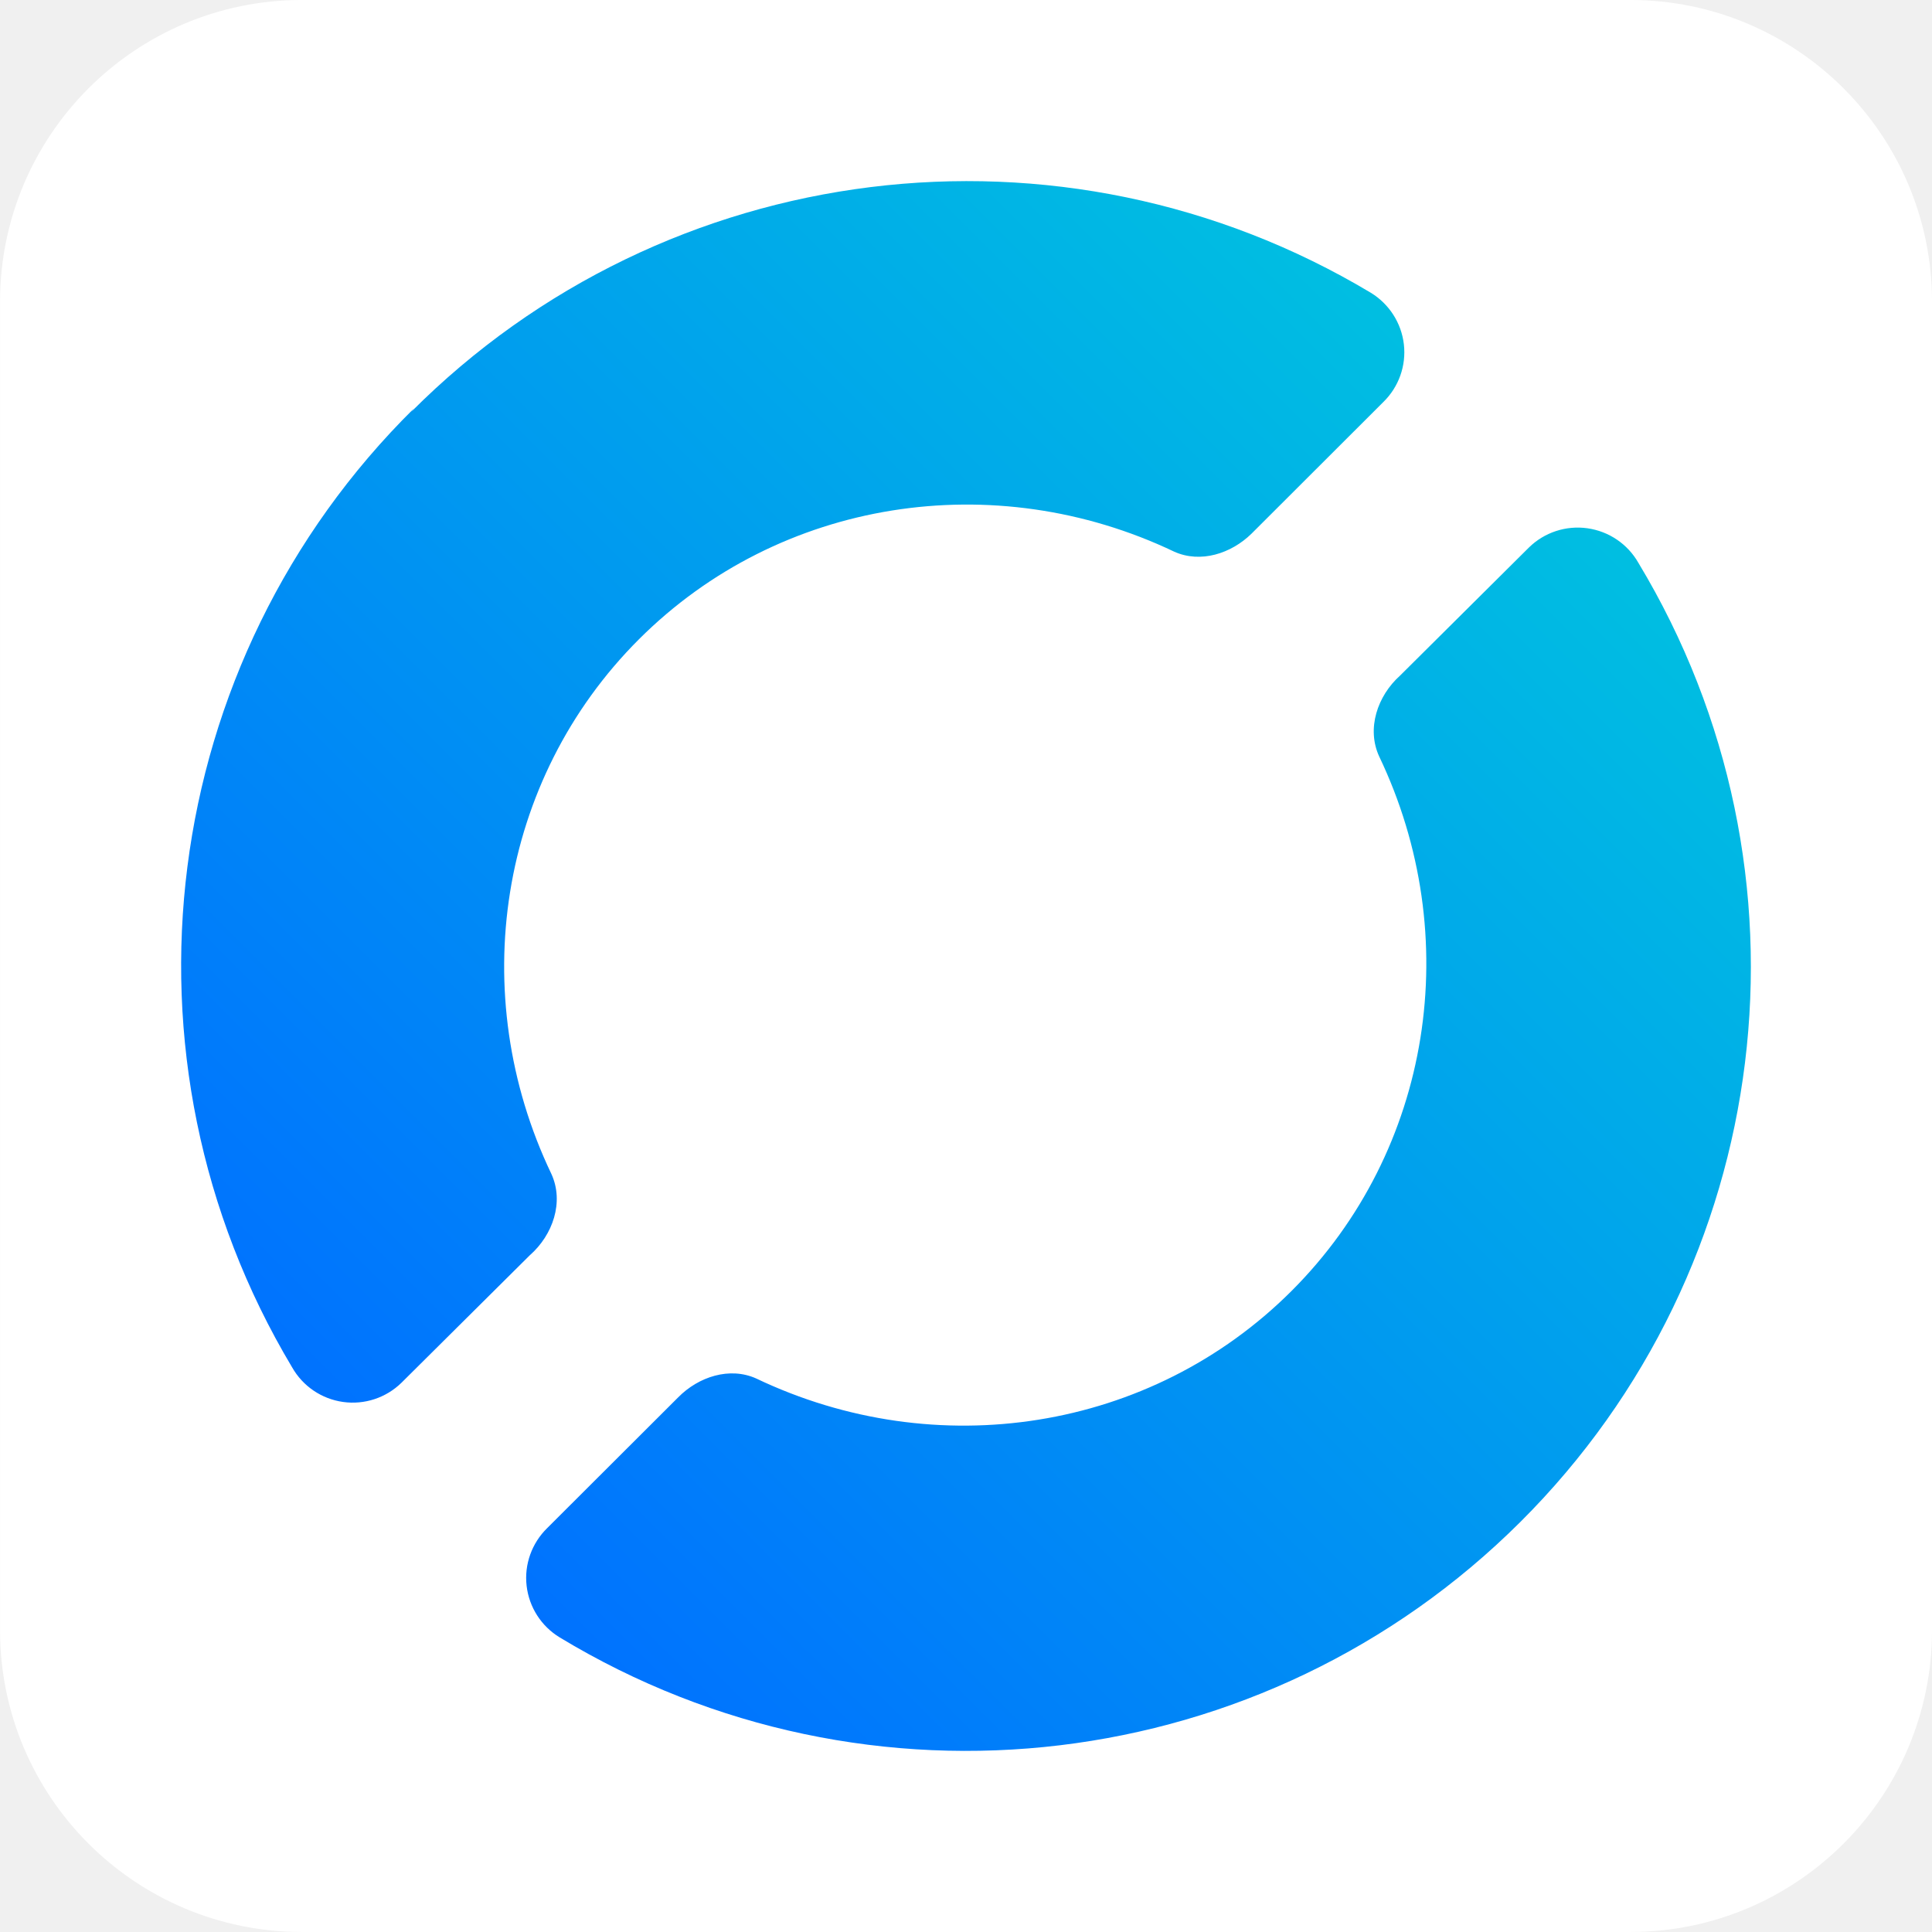
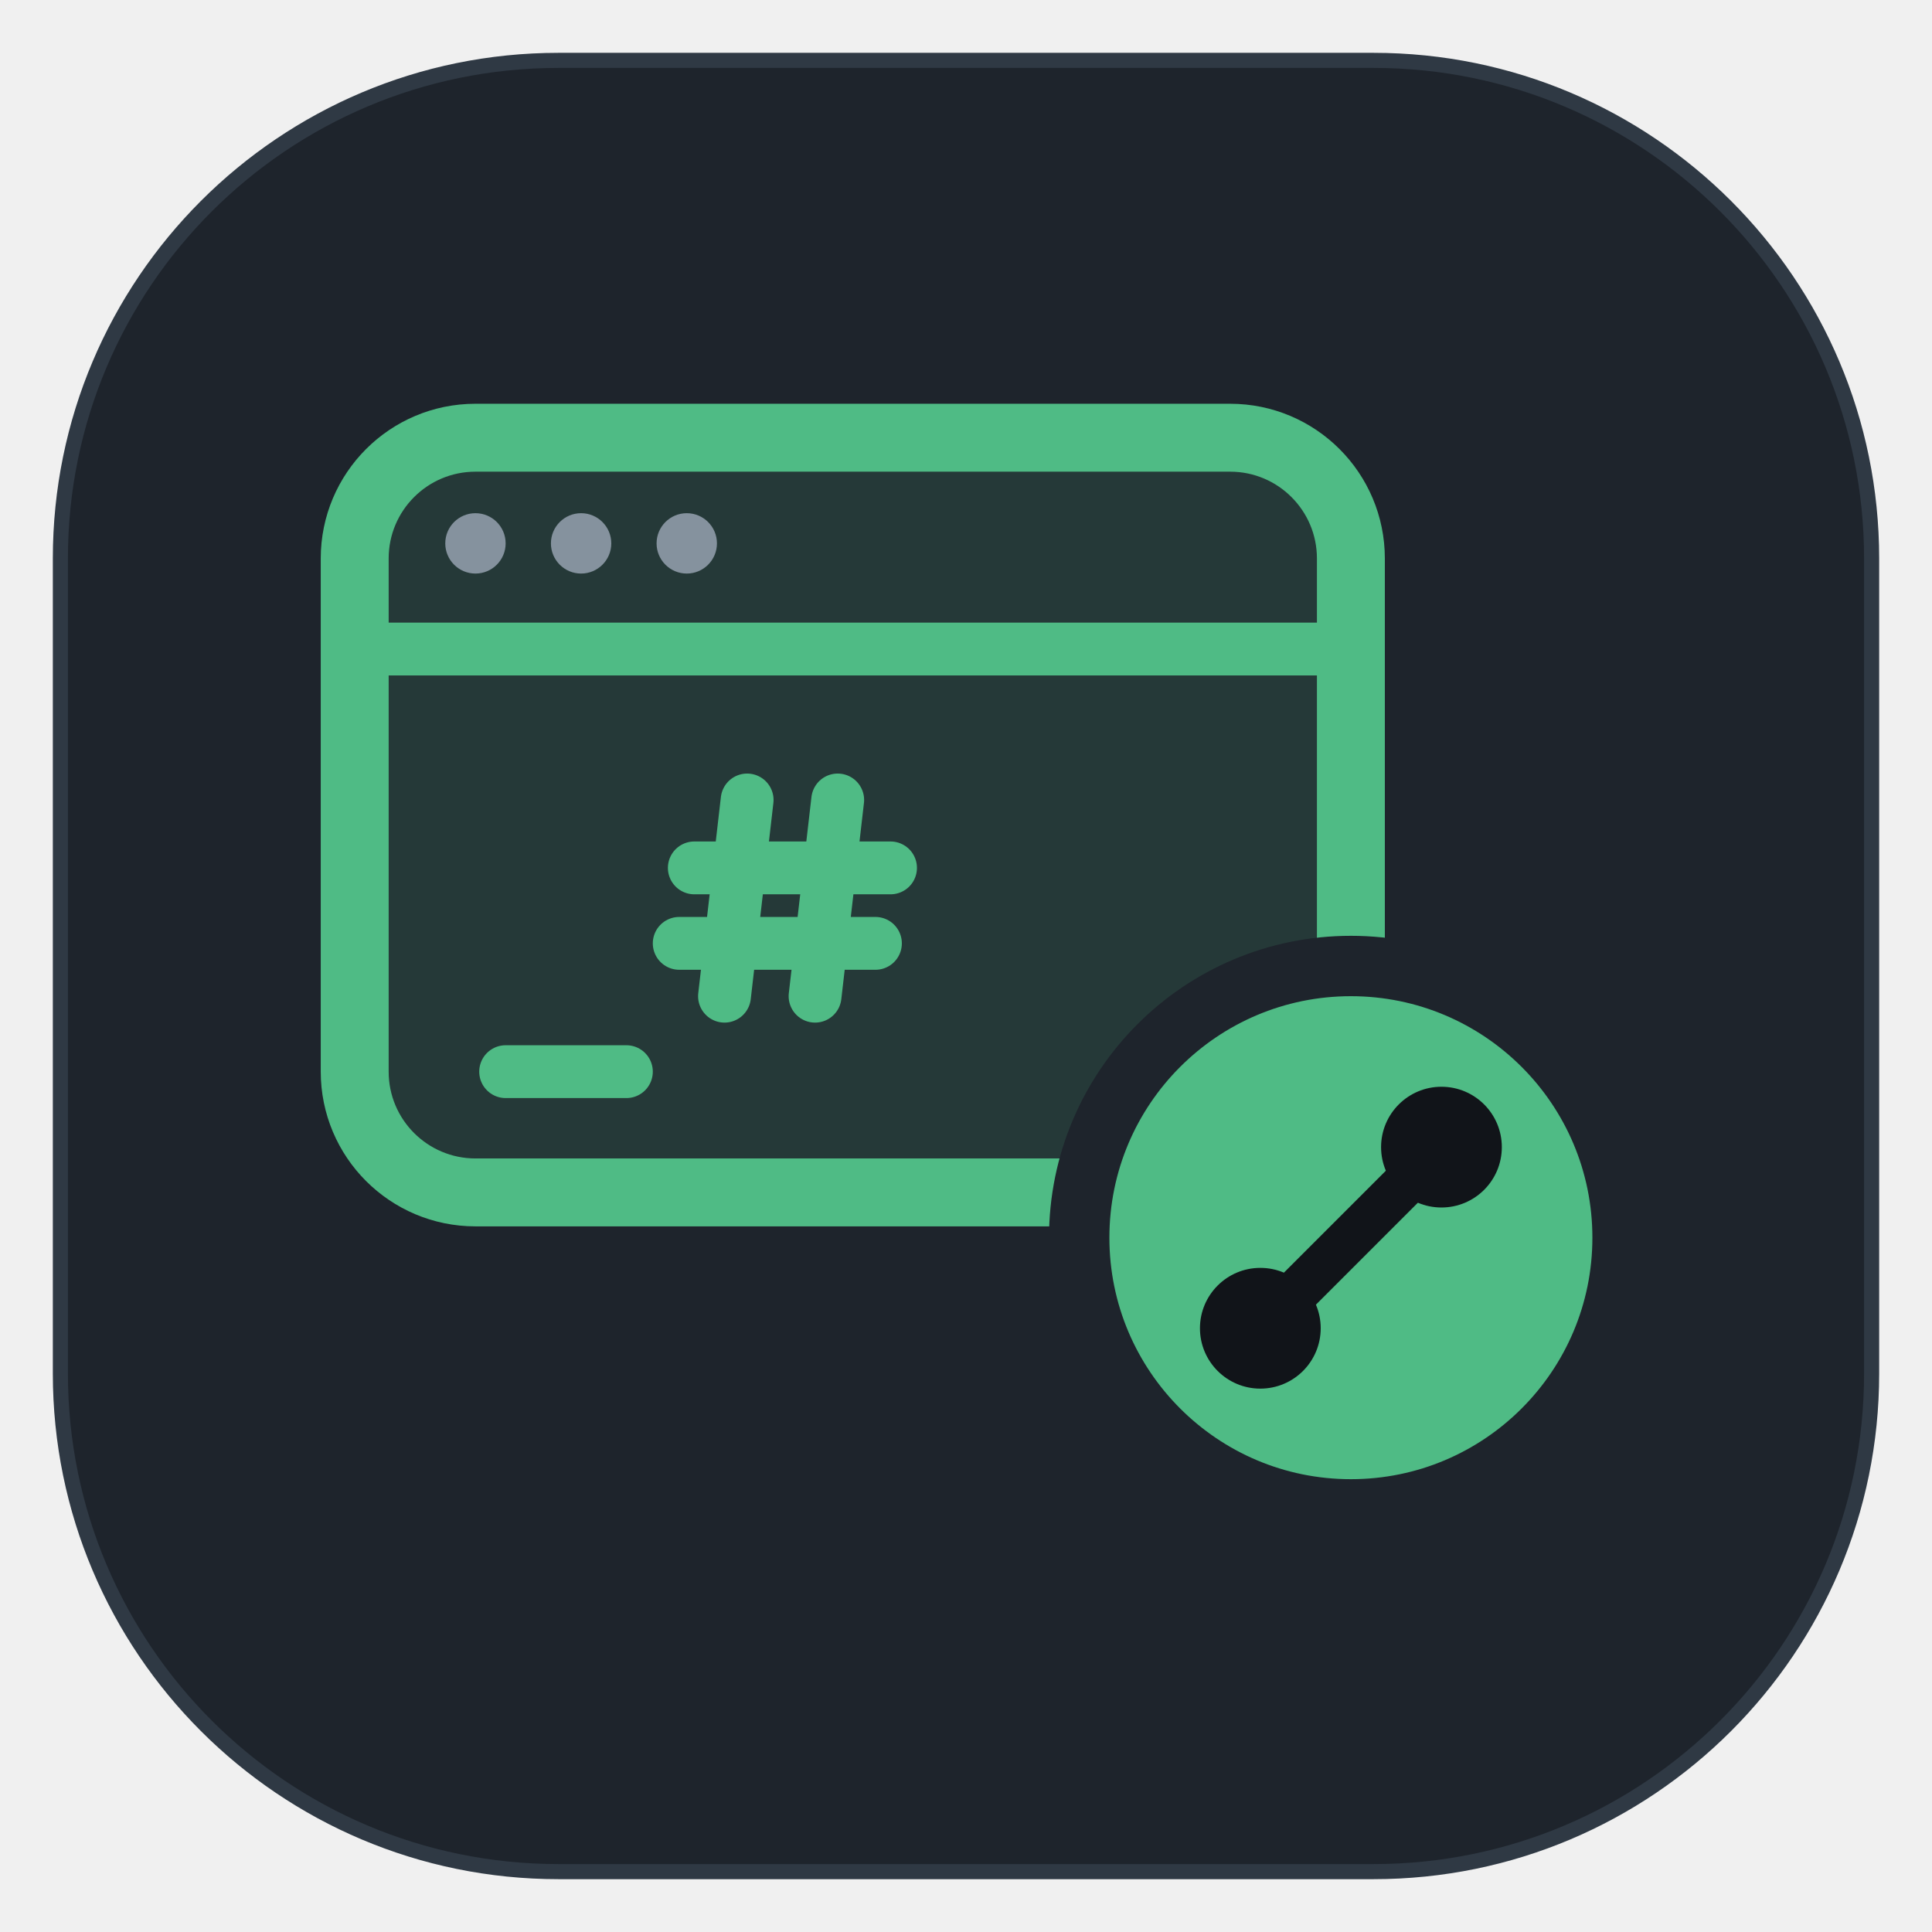
- <svg xmlns="http://www.w3.org/2000/svg" xmlns:xlink="http://www.w3.org/1999/xlink" style="isolation:isolate" viewBox="66.993 897.484 32 32" version="1.1" id="svg11" xml:space="preserve" width="32" height="32">
-   <defs id="defs15">
-     <linearGradient xlink:href="#a" id="linearGradient765" gradientUnits="userSpaceOnUse" gradientTransform="matrix(26.00048,0,0,25.99936,17.98453,891.7487)" x1="0.148" y1="0.851" x2="0.845" y2="0.154" />
-   </defs>
-   <linearGradient id="a" x1="0.148" x2="0.845" y1="0.851" y2="0.154" gradientTransform="matrix(26.301,0,0,26.331,90.67354,911.7572)" gradientUnits="userSpaceOnUse">
-     <stop offset="0" stop-color="#004ba6" id="stop4" style="stop-color:#0071ff;stop-opacity:1;" />
-     <stop offset="1" stop-color="#00bfe1" id="stop6" style="stop-color:#00bfe1;stop-opacity:1;" />
-   </linearGradient>
-   <g id="g763" transform="translate(52.0085,8.73577)">
-     <g id="g761">
-       <rect style="fill:#ffffff;fill-opacity:1;stroke:none;stroke-width:1;stroke-dasharray:none;stroke-opacity:1;paint-order:fill markers stroke" id="rect757" width="32" height="32" x="14.985" y="888.748" rx="5" ry="5" />
-       <path fill="url(#a)" d="m 40.309,897.816 -2.135,2.122 c -0.376,0.337 -0.557,0.879 -0.347,1.337 1.423,2.976 0.883,6.524 -1.451,8.856 -2.335,2.331 -5.887,2.871 -8.867,1.449 -0.439,-0.197 -0.954,-0.03 -1.292,0.313 l -2.17,2.166 c -0.255,0.25 -0.381,0.602 -0.34,0.956 0.041,0.354 0.243,0.669 0.548,0.854 5.113,3.095 11.679,2.306 15.911,-1.912 4.232,-4.216 5.039,-10.773 1.955,-15.887 -0.177,-0.311 -0.489,-0.522 -0.844,-0.572 -0.355,-0.05 -0.713,0.068 -0.968,0.318 z M 21.843,895.511 c -4.253,4.2 -5.086,10.758 -2.02,15.885 0.177,0.312 0.488,0.523 0.843,0.573 0.355,0.05 0.713,-0.068 0.969,-0.319 l 2.123,-2.109 c 0.385,-0.337 0.572,-0.885 0.359,-1.349 -1.423,-2.976 -0.884,-6.524 1.451,-8.856 2.334,-2.331 5.887,-2.871 8.866,-1.45 0.434,0.195 0.942,0.033 1.281,-0.3 l 2.182,-2.179 c 0.255,-0.249 0.381,-0.601 0.34,-0.956 -0.041,-0.353 -0.243,-0.668 -0.548,-0.854 -5.122,-3.068 -11.678,-2.255 -15.893,1.972 z" id="path759" style="fill:url(#linearGradient765);stroke-width:0.988" />
-     </g>
+ <svg xmlns="http://www.w3.org/2000/svg" viewBox="0 0 256 256">
+   <rect x="8" y="8" width="240" height="240" rx="66" fill="#1E242C" stroke="#2F3944" stroke-width="2" />
+   <g transform="translate(-5 -6)">
+     <rect x="52" y="64" width="132" height="100" rx="16" fill="#4FBB85" fill-opacity="0.14" stroke="#4FBB85" stroke-width="9" />
+     <path d="M52 92H184" stroke="#4FBB85" stroke-width="7" fill="none" />
+     <circle cx="68" cy="78" r="4" fill="#85929E" />
+     <circle cx="82" cy="78" r="4" fill="#85929E" />
+     <circle cx="96" cy="78" r="4" fill="#85929E" />
+     <path d="M72 148h16M104 112l-3 26M116 112l-3 26M97 121h26M95 131h26" stroke="#4FBB85" stroke-width="7" stroke-linecap="round" fill="none" />
+     <circle cx="184" cy="170" r="36" fill="#4FBB85" stroke="#1E242C" stroke-width="8" />
+     <path d="M172 182L196 158" stroke="#111419" stroke-width="6" stroke-linecap="round" fill="none" />
+     <circle cx="172" cy="182" r="8" fill="#111419" />
+     <circle cx="196" cy="158" r="8" fill="#111419" />
  </g>
</svg>
